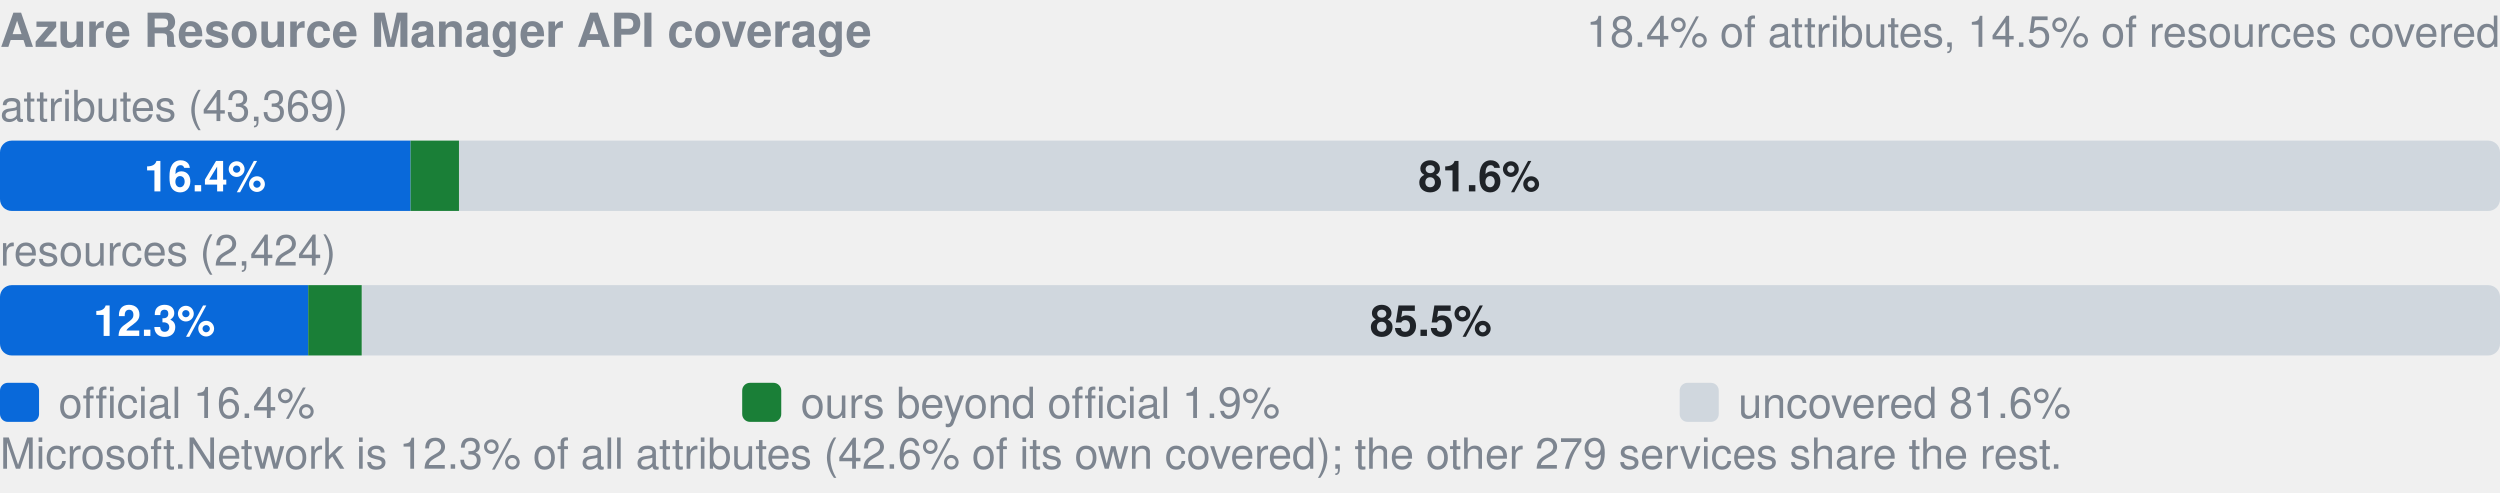
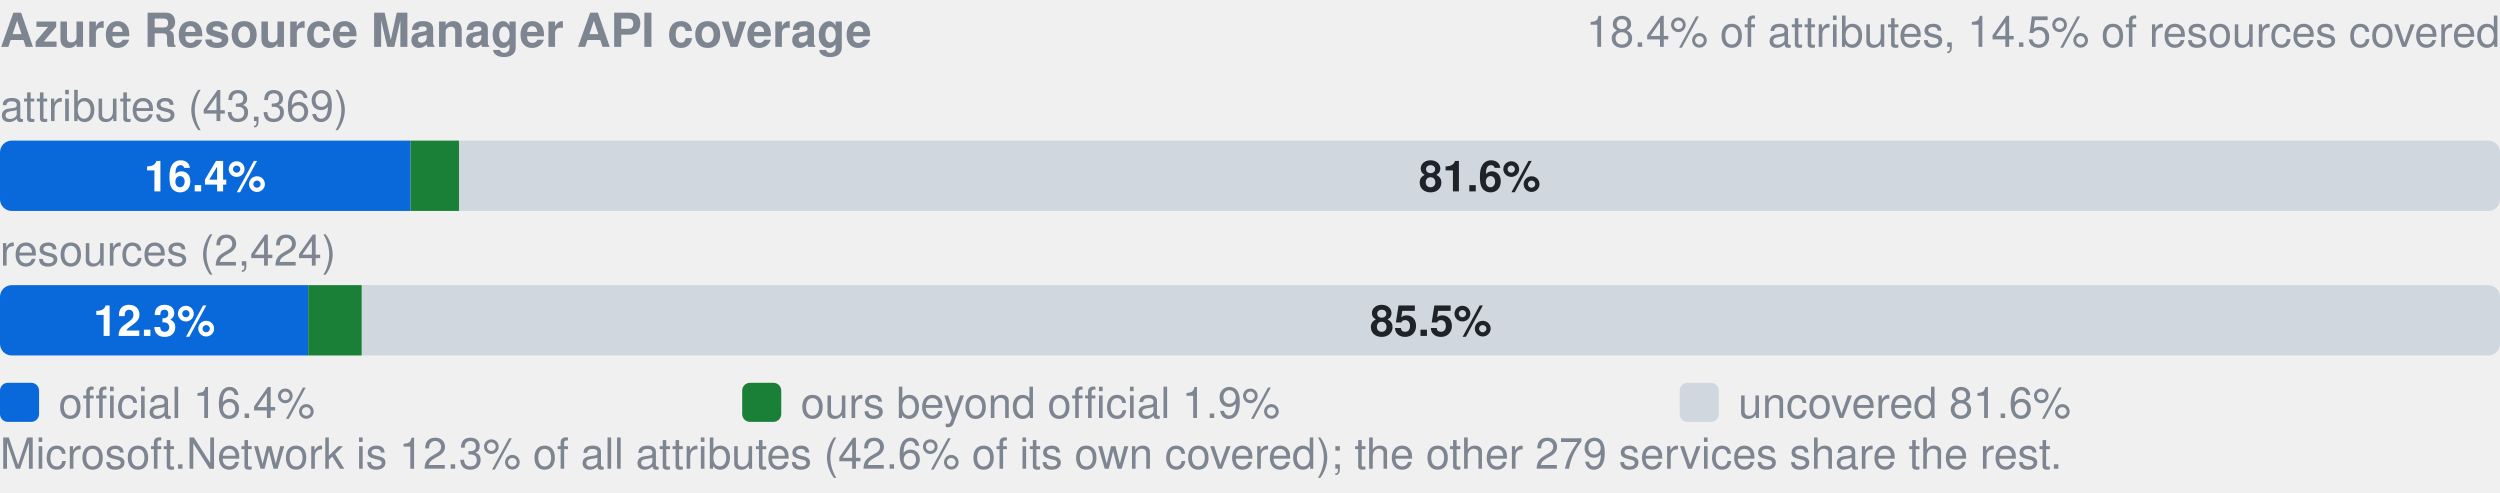
<svg xmlns="http://www.w3.org/2000/svg" width="640" height="126" viewBox="0 0 640 126" role="img" aria-label="Azure Resource Manager API coverage: by attributes 16.4% official, 1.9% ours beyond official, 81.6% uncovered, of 43369; by resources 12.3% official, 2.1% ours beyond official, 85.5% uncovered, of 2424">
  <style>text{font-family:-apple-system,BlinkMacSystemFont,"Segoe UI",Helvetica,Arial,sans-serif}.s{font-size:11px;font-weight:600}.t{font-size:11px;fill:#7d8590}.h{font-size:12px;font-weight:600;fill:#7d8590}</style>
  <text x="0" y="12" class="h">Azure Resource Manager API coverage</text>
  <text x="640" y="12" text-anchor="end" class="t">18.4% of attributes, 14.5% of resources covered</text>
  <text x="0" y="31" class="t">attributes (43,369)</text>
  <clipPath id="a">
    <rect x="0.0" y="36.0" width="640.0" height="18.0" rx="3" />
  </clipPath>
  <g clip-path="url(#a)">
    <rect x="0.0" y="36.0" width="105.1" height="18.0" fill="#0969da" />
    <rect x="105.1" y="36.0" width="12.4" height="18.0" fill="#1a7f37" />
    <rect x="117.5" y="36.0" width="522.5" height="18.0" fill="#d0d7de" />
  </g>
  <text x="52.5" y="49.0" text-anchor="middle" fill="#fff" class="s">16.4%</text>
-   <text x="378.7" y="49.0" text-anchor="middle" fill="#1f2328" class="s">81.6%</text>
+   <text x="378.8" y="49.0" text-anchor="middle" fill="#1f2328" class="s">81.6%</text>
  <text x="0" y="68" class="t">resources (2,424)</text>
  <clipPath id="r">
    <rect x="0.0" y="73.0" width="640.0" height="18.0" rx="3" />
  </clipPath>
  <g clip-path="url(#r)">
    <rect x="0.0" y="73.0" width="78.9" height="18.0" fill="#0969da" />
    <rect x="78.9" y="73.0" width="13.7" height="18.0" fill="#1a7f37" />
    <rect x="92.7" y="73.0" width="547.3" height="18.0" fill="#d0d7de" />
  </g>
  <text x="39.5" y="86.0" text-anchor="middle" fill="#fff" class="s">12.3%</text>
  <text x="366.3" y="86.0" text-anchor="middle" fill="#1f2328" class="s">85.5%</text>
  <rect x="0" y="98" width="10" height="10" rx="2" fill="#0969da" />
  <text x="15" y="107" class="t">official 16.4%</text>
  <rect x="190" y="98" width="10" height="10" rx="2" fill="#1a7f37" />
  <text x="205" y="107" class="t">ours beyond official 1.9%</text>
  <rect x="430" y="98" width="10" height="10" rx="2" fill="#d0d7de" />
  <text x="445" y="107" class="t">uncovered 81.6%</text>
  <text x="0" y="120" class="t">Microsoft.Network is 12.3% of all attributes (42.6% of its own covered); the other 279 services share the rest.</text>
</svg>
